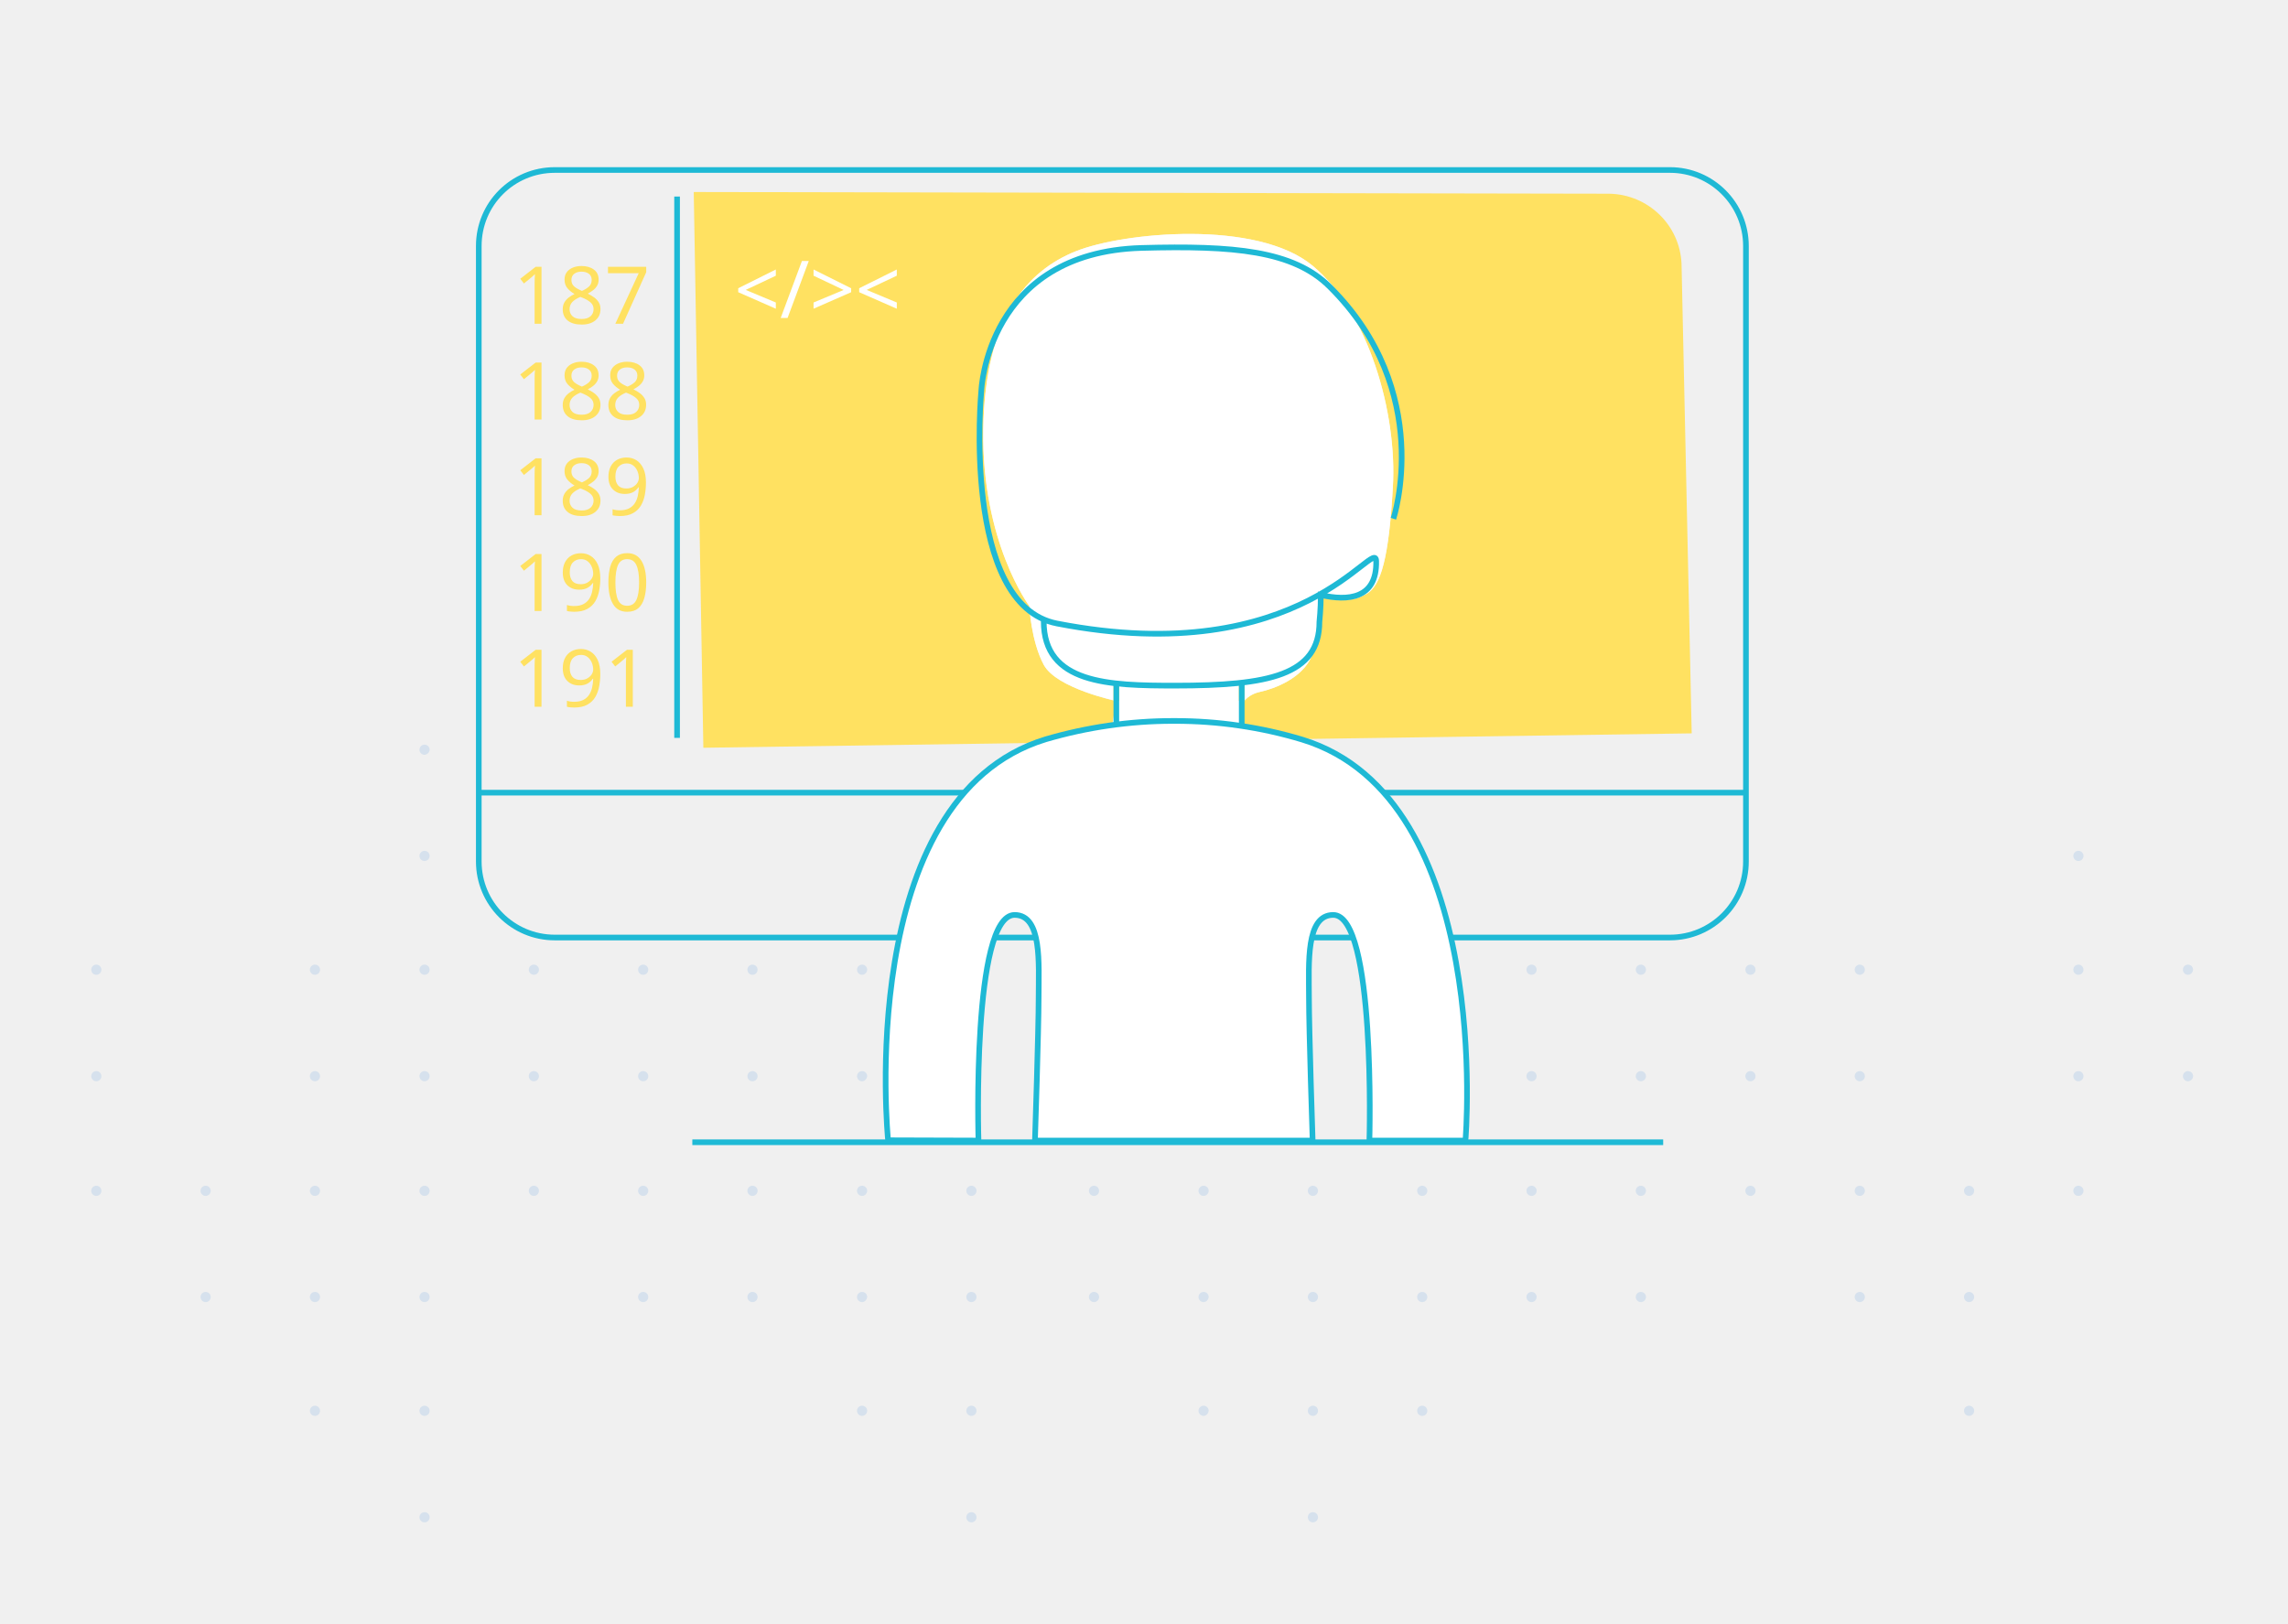
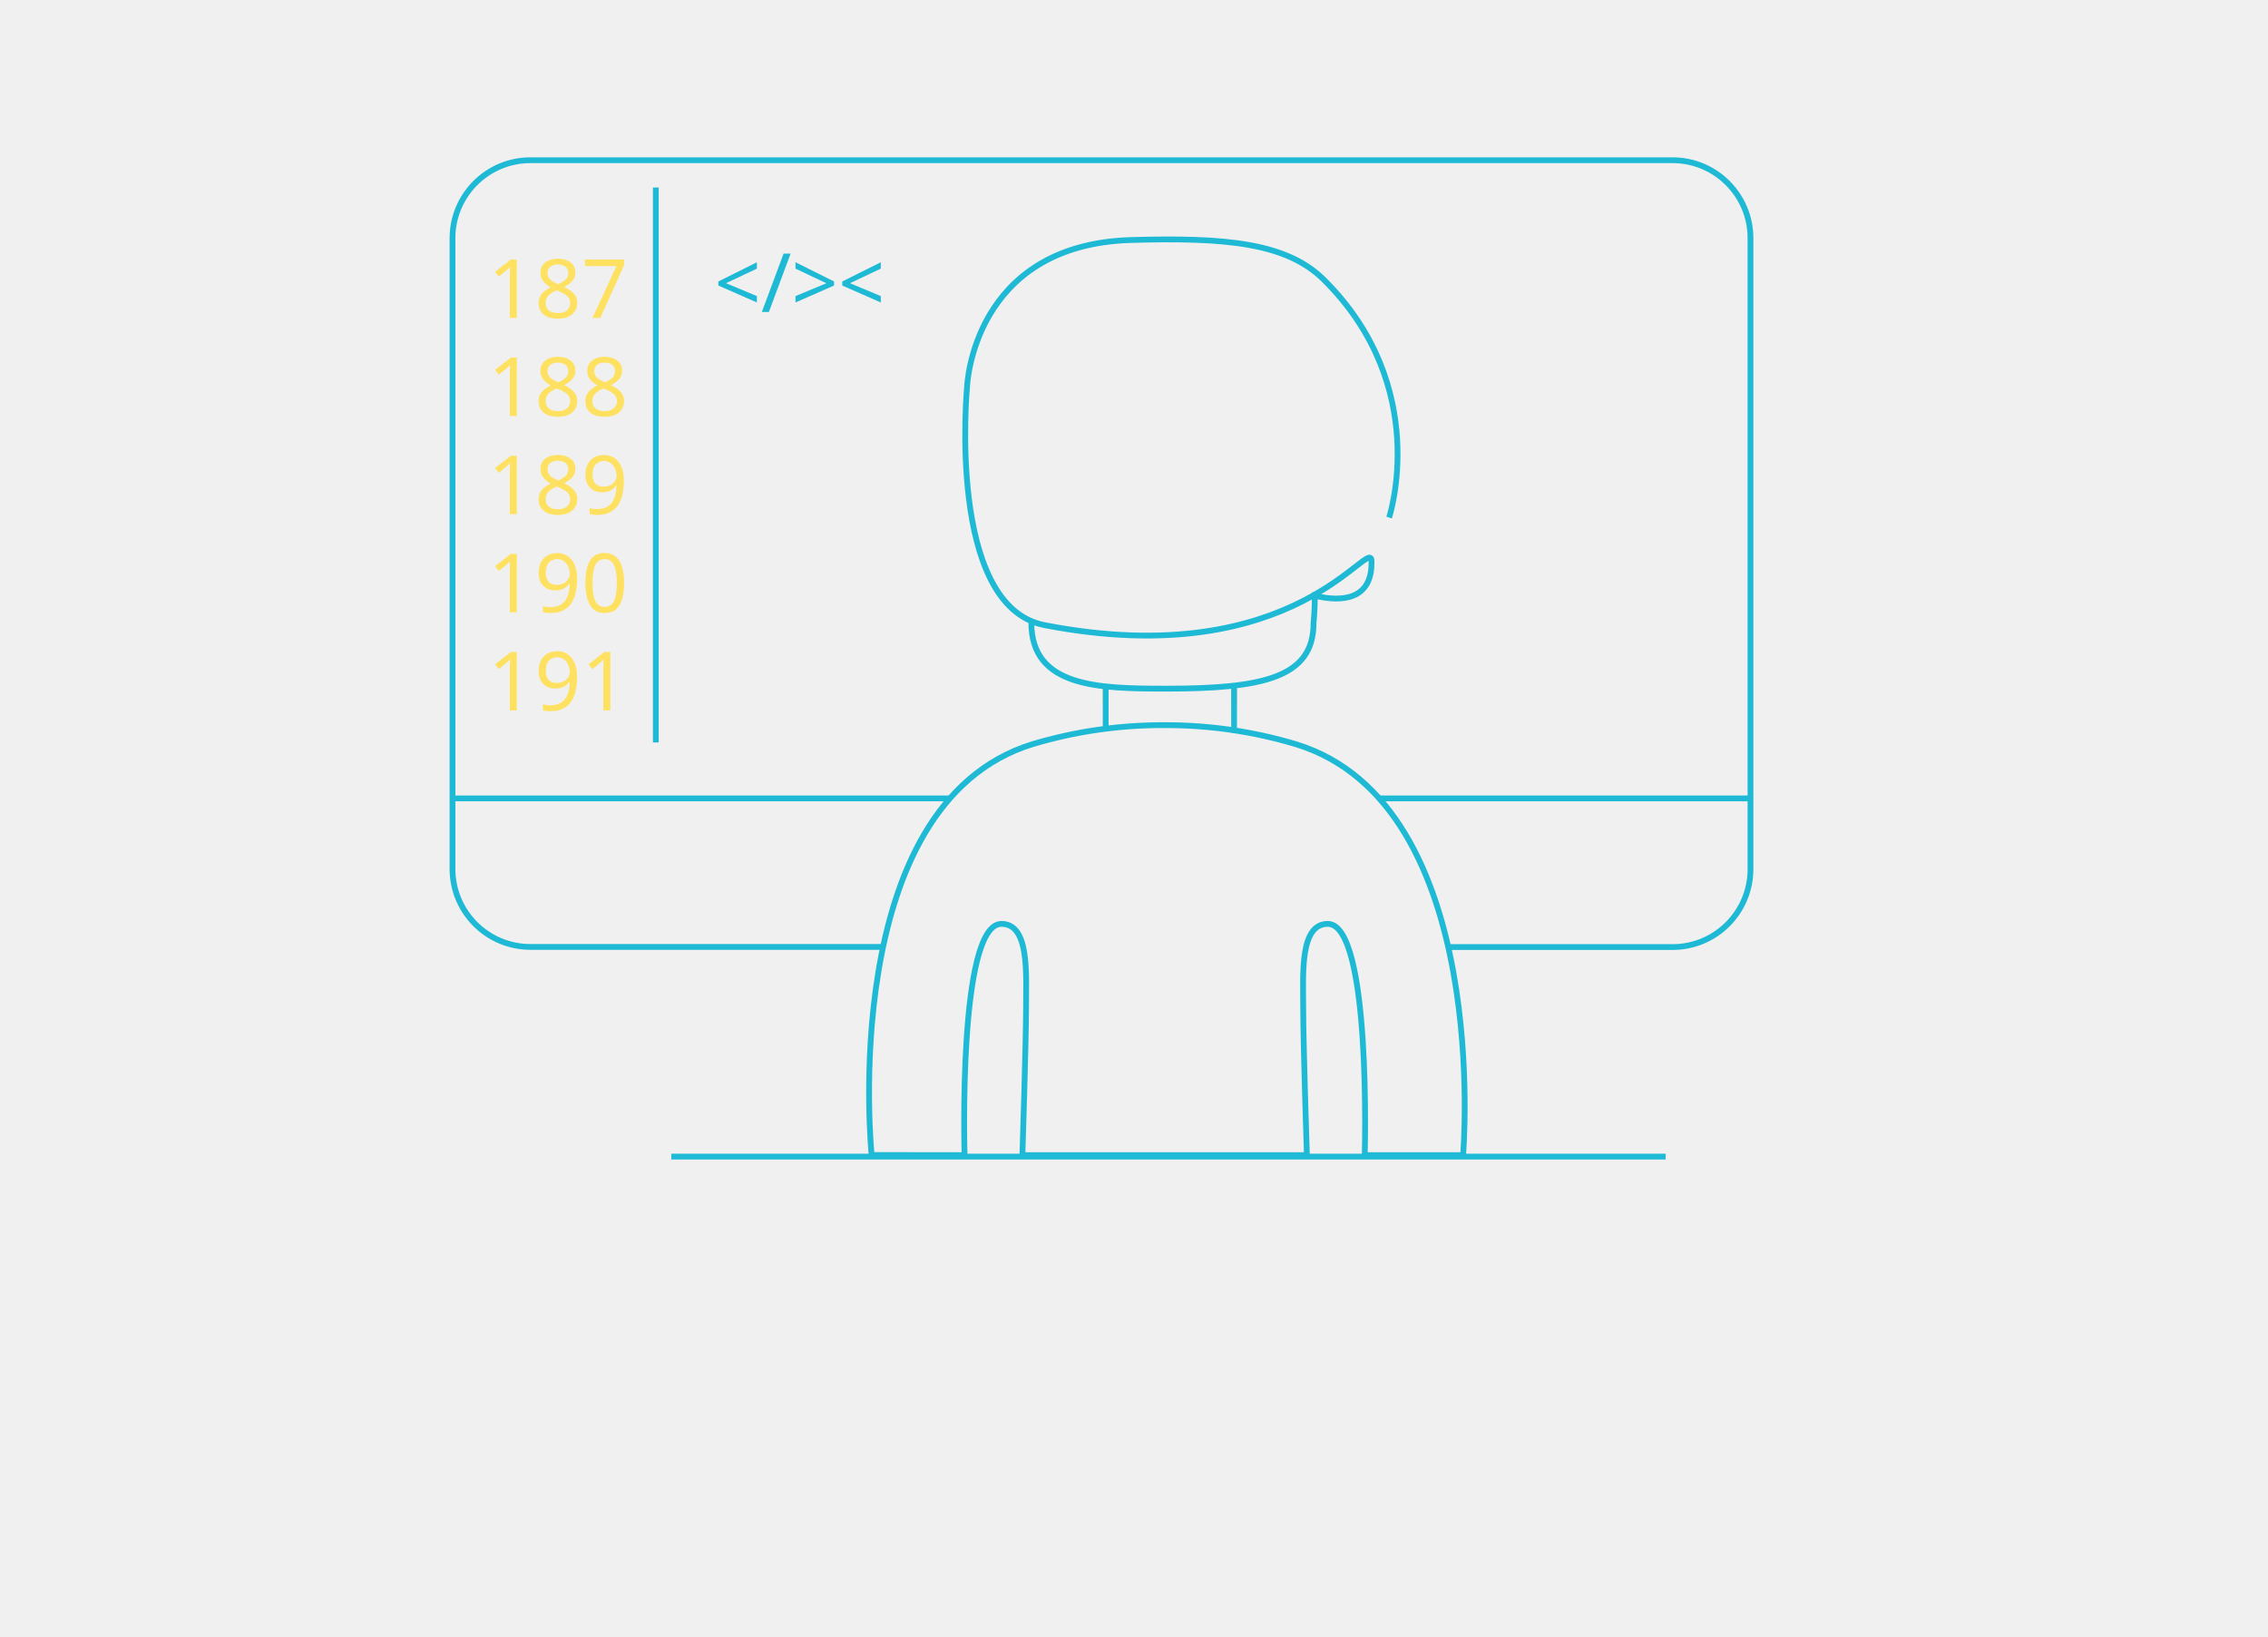
- <svg xmlns="http://www.w3.org/2000/svg" version="1.1" id="Layer_1" x="0px" y="0px" viewBox="0 0 810 575" style="enable-background:new 0 0 810 575;" xml:space="preserve">
-   <style type="text/css">
- 	.st0{fill:#D6E1ED;}
- 	.st1{fill:#FFE161;}
- 	.st2{fill:#FFFFFF;}
- 	.st3{fill:none;stroke:#1EB9D5;stroke-width:2;stroke-miterlimit:10;}
- 	.st4{fill:none;stroke:#FFE161;stroke-width:2;stroke-miterlimit:10;}
- 	.st5{font-family:'PTMono-Regular';}
- 	.st6{font-size:28.25px;}
- 	.st7{fill:#FFFFFF;stroke:#1EB9D5;stroke-width:2;stroke-miterlimit:10;}
- 	.st8{fill:none;stroke:#1FBAD6;stroke-width:2;stroke-miterlimit:10;}
- </style>
-   <path class="st0" d="M698.9,459.3c0-1-0.8-1.8-1.8-1.8s-1.8,0.8-1.8,1.8c0,1,0.8,1.8,1.8,1.8l0,0  C698.1,461.1,698.9,460.3,698.9,459.3z" />
-   <path class="st0" d="M698.9,421.7c0-1-0.8-1.8-1.8-1.8c-1,0-1.8,0.8-1.8,1.8c0,1,0.8,1.8,1.8,1.8  C698.1,423.5,698.9,422.7,698.9,421.7C698.9,421.7,698.9,421.7,698.9,421.7z" />
-   <path class="st0" d="M737.6,421.7c0-1-0.8-1.8-1.8-1.8s-1.8,0.8-1.8,1.8s0.8,1.8,1.8,1.8l0,0C736.8,423.5,737.6,422.7,737.6,421.7z" />
-   <path class="st0" d="M582.7,459.3c0-1-0.8-1.8-1.8-1.8c-1,0-1.8,0.8-1.8,1.8c0,1,0.8,1.8,1.8,1.8c0,0,0,0,0,0  C581.9,461.1,582.7,460.3,582.7,459.3z" />
-   <path class="st0" d="M660.2,459.3c0-1-0.8-1.8-1.8-1.8c-1,0-1.8,0.8-1.8,1.8c0,1,0.8,1.8,1.8,1.8c0,0,0,0,0,0  C659.4,461.1,660.2,460.3,660.2,459.3z" />
-   <path class="st0" d="M582.7,421.7c0-1-0.8-1.8-1.8-1.8s-1.8,0.8-1.8,1.8s0.8,1.8,1.8,1.8l0,0C581.9,423.5,582.7,422.7,582.7,421.7z" />
-   <path class="st0" d="M621.5,421.7c0-1-0.8-1.8-1.8-1.8c-1,0-1.8,0.8-1.8,1.8s0.8,1.8,1.8,1.8c0,0,0,0,0,0  C620.7,423.5,621.5,422.7,621.5,421.7z" />
-   <path class="st0" d="M660.2,421.7c0-1-0.8-1.8-1.8-1.8c-1,0-1.8,0.8-1.8,1.8s0.8,1.8,1.8,1.8c0,0,0,0,0,0  C659.4,423.5,660.2,422.7,660.2,421.7z" />
-   <path class="st0" d="M505.3,459.3c0-1-0.8-1.8-1.8-1.8c-1,0-1.8,0.8-1.8,1.8c0,1,0.8,1.8,1.8,1.8c0,0,0,0,0,0  C504.5,461.1,505.3,460.3,505.3,459.3z" />
-   <path class="st0" d="M544,459.3c0-1-0.8-1.8-1.8-1.8s-1.8,0.8-1.8,1.8c0,1,0.8,1.8,1.8,1.8l0,0C543.2,461.1,544,460.3,544,459.3z" />
-   <path class="st0" d="M505.3,421.7c0-1-0.8-1.8-1.8-1.8c-1,0-1.8,0.8-1.8,1.8c0,1,0.8,1.8,1.8,1.8c0,0,0,0,0,0  C504.5,423.5,505.3,422.7,505.3,421.7z" />
-   <path class="st0" d="M544,421.7c0-1-0.8-1.8-1.8-1.8c-1,0-1.8,0.8-1.8,1.8c0,1,0.8,1.8,1.8,1.8C543.2,423.5,544,422.7,544,421.7  C544,421.7,544,421.7,544,421.7z" />
-   <path class="st0" d="M389.1,459.3c0-1-0.8-1.8-1.8-1.8c-1,0-1.8,0.8-1.8,1.8c0,1,0.8,1.8,1.8,1.8c0,0,0,0,0,0  C388.3,461.1,389.1,460.3,389.1,459.3z" />
-   <path class="st0" d="M427.9,459.3c0-1-0.8-1.8-1.8-1.8c-1,0-1.8,0.8-1.8,1.8c0,1,0.8,1.8,1.8,1.8c0,0,0,0,0,0  C427,461.1,427.8,460.3,427.9,459.3z" />
-   <path class="st0" d="M466.6,459.3c0-1-0.8-1.8-1.8-1.8c-1,0-1.8,0.8-1.8,1.8c0,1,0.8,1.8,1.8,1.8c0,0,0,0,0,0  C465.8,461.1,466.6,460.3,466.6,459.3z" />
-   <path class="st0" d="M389.1,421.7c0-1-0.8-1.8-1.8-1.8c-1,0-1.8,0.8-1.8,1.8c0,1,0.8,1.8,1.8,1.8c0,0,0,0,0,0  C388.3,423.5,389.1,422.7,389.1,421.7z" />
-   <path class="st0" d="M427.9,421.7c0-1-0.8-1.8-1.8-1.8s-1.8,0.8-1.8,1.8s0.8,1.8,1.8,1.8l0,0C427,423.5,427.9,422.7,427.9,421.7z" />
-   <path class="st0" d="M466.6,421.7c0-1-0.8-1.8-1.8-1.8s-1.8,0.8-1.8,1.8s0.8,1.8,1.8,1.8l0,0C465.8,423.5,466.6,422.7,466.6,421.7z" />
-   <path class="st0" d="M268.2,459.3c0-1-0.8-1.8-1.8-1.8s-1.8,0.8-1.8,1.8c0,1,0.8,1.8,1.8,1.8c0,0,0,0,0,0  C267.4,461.1,268.2,460.3,268.2,459.3z" />
-   <path class="st0" d="M307,459.3c0-1-0.8-1.8-1.8-1.8c-1,0-1.8,0.8-1.8,1.8c0,1,0.8,1.8,1.8,1.8c0,0,0,0,0,0  C306.1,461.1,306.9,460.3,307,459.3z" />
-   <path class="st0" d="M345.7,459.3c0-1-0.8-1.8-1.8-1.8s-1.8,0.8-1.8,1.8s0.8,1.8,1.8,1.8h0C344.9,461.1,345.7,460.3,345.7,459.3z" />
-   <path class="st0" d="M268.2,421.7c0-1-0.8-1.8-1.8-1.8s-1.8,0.8-1.8,1.8s0.8,1.8,1.8,1.8l0,0C267.4,423.5,268.2,422.7,268.2,421.7z" />
-   <path class="st0" d="M307,421.7c0-1-0.8-1.8-1.8-1.8c-1,0-1.8,0.8-1.8,1.8c0,1,0.8,1.8,1.8,1.8c0,0,0,0,0,0  C306.1,423.5,307,422.7,307,421.7z" />
-   <path class="st0" d="M345.7,421.7c0-1-0.8-1.8-1.8-1.8c-1,0-1.8,0.8-1.8,1.8c0,1,0.8,1.8,1.8,1.8  C344.9,423.5,345.7,422.7,345.7,421.7C345.7,421.7,345.7,421.7,345.7,421.7z" />
-   <path class="st0" d="M152.1,459.3c0-1-0.8-1.8-1.8-1.8c-1,0-1.8,0.8-1.8,1.8c0,1,0.8,1.8,1.8,1.8c0,0,0,0,0,0  C151.3,461.1,152.1,460.3,152.1,459.3z" />
-   <path class="st0" d="M229.5,459.3c0-1-0.8-1.8-1.8-1.8s-1.8,0.8-1.8,1.8c0,1,0.8,1.8,1.8,1.8c0,0,0,0,0,0  C228.7,461.1,229.5,460.3,229.5,459.3z" />
-   <path class="st0" d="M152.1,421.7c0-1-0.8-1.8-1.8-1.8c-1,0-1.8,0.8-1.8,1.8s0.8,1.8,1.8,1.8c0,0,0,0,0,0  C151.3,423.5,152.1,422.7,152.1,421.7z" />
-   <path class="st0" d="M190.8,421.7c0-1-0.8-1.8-1.8-1.8c-1,0-1.8,0.8-1.8,1.8s0.8,1.8,1.8,1.8c0,0,0,0,0,0  C190,423.5,190.8,422.7,190.8,421.7C190.8,421.7,190.8,421.7,190.8,421.7z" />
-   <path class="st0" d="M229.5,421.7c0-1-0.8-1.8-1.8-1.8s-1.8,0.8-1.8,1.8s0.8,1.8,1.8,1.8l0,0C228.7,423.5,229.5,422.7,229.5,421.7z" />
-   <path class="st0" d="M74.6,459.3c0-1-0.8-1.8-1.8-1.8s-1.8,0.8-1.8,1.8c0,1,0.8,1.8,1.8,1.8c0,0,0,0,0,0  C73.8,461.1,74.6,460.3,74.6,459.3z" />
-   <path class="st0" d="M113.3,459.3c0-1-0.8-1.8-1.8-1.8c-1,0-1.8,0.8-1.8,1.8c0,1,0.8,1.8,1.8,1.8c0,0,0,0,0,0  C112.5,461.1,113.3,460.3,113.3,459.3z" />
-   <path class="st0" d="M74.6,421.7c0-1-0.8-1.8-1.8-1.8c-1,0-1.8,0.8-1.8,1.8c0,1,0.8,1.8,1.8,1.8C73.8,423.5,74.6,422.7,74.6,421.7  C74.6,421.7,74.6,421.7,74.6,421.7z" />
-   <path class="st0" d="M113.3,421.7c0-1-0.8-1.8-1.8-1.8s-1.8,0.8-1.8,1.8c0,1,0.8,1.8,1.8,1.8c0,0,0,0,0,0  C112.5,423.5,113.3,422.7,113.3,421.7z" />
-   <path class="st0" d="M35.9,421.7c0-1-0.8-1.8-1.8-1.8c-1,0-1.8,0.8-1.8,1.8c0,1,0.8,1.8,1.8,1.8c0,0,0,0,0,0  C35.1,423.5,35.9,422.7,35.9,421.7z" />
-   <path class="st0" d="M698.9,499.6c0-1-0.8-1.8-1.8-1.8s-1.8,0.8-1.8,1.8c0,1,0.8,1.8,1.8,1.8l0,0  C698.1,501.4,698.9,500.6,698.9,499.6C698.9,499.6,698.9,499.6,698.9,499.6z" />
-   <path class="st0" d="M505.3,499.6c0-1-0.8-1.8-1.8-1.8c-1,0-1.8,0.8-1.8,1.8c0,1,0.8,1.8,1.8,1.8c0,0,0,0,0,0  C504.5,501.4,505.3,500.6,505.3,499.6z" />
-   <path class="st0" d="M737.6,303.1c0-1-0.8-1.8-1.8-1.8s-1.8,0.8-1.8,1.8s0.8,1.8,1.8,1.8l0,0C736.8,304.9,737.6,304.1,737.6,303.1z" />
-   <path class="st0" d="M737.6,381.1c0-1-0.8-1.8-1.8-1.8s-1.8,0.8-1.8,1.8s0.8,1.8,1.8,1.8l0,0C736.8,382.9,737.6,382.1,737.6,381.1z" />
-   <path class="st0" d="M776.4,381.1c0-1-0.8-1.8-1.8-1.8c-1,0-1.8,0.8-1.8,1.8s0.8,1.8,1.8,1.8c0,0,0,0,0,0  C775.5,382.9,776.4,382.1,776.4,381.1z" />
-   <path class="st0" d="M737.6,343.4c0-1-0.8-1.8-1.8-1.8c-1,0-1.8,0.8-1.8,1.8c0,1,0.8,1.8,1.8,1.8c0,0,0,0,0,0  C736.8,345.2,737.6,344.4,737.6,343.4z" />
-   <path class="st0" d="M776.4,343.4c0-1-0.8-1.8-1.8-1.8c-1,0-1.8,0.8-1.8,1.8c0,1,0.8,1.8,1.8,1.8c0,0,0,0,0,0  C775.5,345.2,776.3,344.4,776.4,343.4z" />
-   <path class="st0" d="M582.7,381.1c0-1-0.8-1.8-1.8-1.8s-1.8,0.8-1.8,1.8s0.8,1.8,1.8,1.8l0,0C581.9,382.9,582.7,382.1,582.7,381.1z" />
-   <path class="st0" d="M621.5,381.1c0-1-0.8-1.8-1.8-1.8c-1,0-1.8,0.8-1.8,1.8s0.8,1.8,1.8,1.8c0,0,0,0,0,0  C620.7,382.9,621.5,382.1,621.5,381.1z" />
-   <path class="st0" d="M660.2,381.1c0-1-0.8-1.8-1.8-1.8c-1,0-1.8,0.8-1.8,1.8s0.8,1.8,1.8,1.8c0,0,0,0,0,0  C659.4,382.9,660.2,382.1,660.2,381.1z" />
-   <path class="st0" d="M582.7,343.4c0-1-0.8-1.8-1.8-1.8c-1,0-1.8,0.8-1.8,1.8c0,1,0.8,1.8,1.8,1.8c0,0,0,0,0,0  C581.9,345.2,582.7,344.4,582.7,343.4z" />
-   <path class="st0" d="M621.5,343.4c0-1-0.8-1.8-1.8-1.8c-1,0-1.8,0.8-1.8,1.8c0,1,0.8,1.8,1.8,1.8c0,0,0,0,0,0  C620.7,345.2,621.5,344.4,621.5,343.4z" />
-   <path class="st0" d="M660.2,343.4c0-1-0.8-1.8-1.8-1.8c-1,0-1.8,0.8-1.8,1.8c0,1,0.8,1.8,1.8,1.8c0,0,0,0,0,0  C659.4,345.2,660.2,344.4,660.2,343.4z" />
-   <path class="st0" d="M544,381.1c0-1-0.8-1.8-1.8-1.8c-1,0-1.8,0.8-1.8,1.8c0,1,0.8,1.8,1.8,1.8C543.2,382.9,544,382.1,544,381.1  C544,381.1,544,381.1,544,381.1z" />
-   <path class="st0" d="M544,343.4c0-1-0.8-1.8-1.8-1.8s-1.8,0.8-1.8,1.8c0,1,0.8,1.8,1.8,1.8l0,0C543.2,345.2,544,344.4,544,343.4z" />
-   <path class="st0" d="M466.6,537.3c0-1-0.8-1.8-1.8-1.8s-1.8,0.8-1.8,1.8s0.8,1.8,1.8,1.8l0,0C465.8,539.1,466.6,538.3,466.6,537.3z" />
-   <path class="st0" d="M427.9,499.6c0-1-0.8-1.8-1.8-1.8c-1,0-1.8,0.8-1.8,1.8c0,1,0.8,1.8,1.8,1.8c0,0,0,0,0,0  C427,501.4,427.8,500.6,427.9,499.6C427.9,499.6,427.9,499.6,427.9,499.6z" />
-   <path class="st0" d="M466.6,499.6c0-1-0.8-1.8-1.8-1.8c-1,0-1.8,0.8-1.8,1.8c0,1,0.8,1.8,1.8,1.8c0,0,0,0,0,0  C465.8,501.4,466.6,500.6,466.6,499.6C466.6,499.6,466.6,499.6,466.6,499.6z" />
-   <path class="st0" d="M345.7,537.3c0-1-0.8-1.8-1.8-1.8c-1,0-1.8,0.8-1.8,1.8c0,1,0.8,1.8,1.8,1.8  C344.9,539.1,345.7,538.3,345.7,537.3C345.7,537.3,345.7,537.3,345.7,537.3z" />
-   <path class="st0" d="M307,499.6c0-1-0.8-1.8-1.8-1.8c-1,0-1.8,0.8-1.8,1.8c0,1,0.8,1.8,1.8,1.8c0,0,0,0,0,0  C306.1,501.4,307,500.6,307,499.6z" />
-   <path class="st0" d="M345.7,499.6c0-1-0.8-1.8-1.8-1.8s-1.8,0.8-1.8,1.8s0.8,1.8,1.8,1.8h0C344.9,501.4,345.7,500.6,345.7,499.6  C345.7,499.6,345.7,499.6,345.7,499.6z" />
-   <path class="st0" d="M152.1,537.3c0-1-0.8-1.8-1.8-1.8c-1,0-1.8,0.8-1.8,1.8s0.8,1.8,1.8,1.8c0,0,0,0,0,0  C151.3,539.1,152.1,538.3,152.1,537.3z" />
-   <path class="st0" d="M152.1,499.6c0-1-0.8-1.8-1.8-1.8c-1,0-1.8,0.8-1.8,1.8c0,1,0.8,1.8,1.8,1.8c0,0,0,0,0,0  C151.3,501.4,152.1,500.6,152.1,499.6z" />
-   <path class="st0" d="M113.3,499.6c0-1-0.8-1.8-1.8-1.8c-1,0-1.8,0.8-1.8,1.8c0,1,0.8,1.8,1.8,1.8c0,0,0,0,0,0  C112.5,501.4,113.3,500.6,113.3,499.6C113.3,499.6,113.3,499.6,113.3,499.6z" />
-   <path class="st0" d="M152.1,303.1c0-1-0.8-1.8-1.8-1.8c-1,0-1.8,0.8-1.8,1.8c0,1,0.8,1.8,1.8,1.8c0,0,0,0,0,0  C151.3,304.9,152.1,304.1,152.1,303.1z" />
-   <path class="st0" d="M152.1,265.5c0-1-0.8-1.8-1.8-1.8c-1,0-1.8,0.8-1.8,1.8c0,1,0.8,1.8,1.8,1.8c0,0,0,0,0,0  C151.3,267.2,152.1,266.4,152.1,265.5z" />
-   <path class="st0" d="M268.2,381.1c0-1-0.8-1.8-1.8-1.8s-1.8,0.8-1.8,1.8c0,1,0.8,1.8,1.8,1.8c0,0,0,0,0,0  C267.4,382.9,268.2,382.1,268.2,381.1z" />
-   <path class="st0" d="M307,381.1c0-1-0.8-1.8-1.8-1.8c-1,0-1.8,0.8-1.8,1.8c0,1,0.8,1.8,1.8,1.8c0,0,0,0,0,0  C306.1,382.9,306.9,382.1,307,381.1z" />
-   <path class="st0" d="M268.2,343.4c0-1-0.8-1.8-1.8-1.8s-1.8,0.8-1.8,1.8s0.8,1.8,1.8,1.8l0,0C267.4,345.2,268.2,344.4,268.2,343.4z" />
-   <path class="st0" d="M307,343.4c0-1-0.8-1.8-1.8-1.8c-1,0-1.8,0.8-1.8,1.8c0,1,0.8,1.8,1.8,1.8c0,0,0,0,0,0  C306.1,345.2,307,344.4,307,343.4z" />
-   <path class="st0" d="M152.1,381.1c0-1-0.8-1.8-1.8-1.8c-1,0-1.8,0.8-1.8,1.8c0,1,0.8,1.8,1.8,1.8c0,0,0,0,0,0  C151.3,382.9,152.1,382.1,152.1,381.1z" />
-   <path class="st0" d="M190.8,381.1c0-1-0.8-1.8-1.8-1.8c-1,0-1.8,0.8-1.8,1.8c0,1,0.8,1.8,1.8,1.8c0,0,0,0,0,0  C190,382.9,190.8,382.1,190.8,381.1z" />
-   <path class="st0" d="M229.5,381.1c0-1-0.8-1.8-1.8-1.8s-1.8,0.8-1.8,1.8c0,1,0.8,1.8,1.8,1.8c0,0,0,0,0,0  C228.7,382.9,229.5,382.1,229.5,381.1z" />
-   <path class="st0" d="M152.1,343.4c0-1-0.8-1.8-1.8-1.8c-1,0-1.8,0.8-1.8,1.8s0.8,1.8,1.8,1.8c0,0,0,0,0,0  C151.3,345.2,152.1,344.4,152.1,343.4z" />
-   <path class="st0" d="M190.8,343.4c0-1-0.8-1.8-1.8-1.8c-1,0-1.8,0.8-1.8,1.8s0.8,1.8,1.8,1.8c0,0,0,0,0,0  C190,345.2,190.8,344.4,190.8,343.4C190.8,343.4,190.8,343.4,190.8,343.4z" />
-   <path class="st0" d="M229.5,343.4c0-1-0.8-1.8-1.8-1.8s-1.8,0.8-1.8,1.8s0.8,1.8,1.8,1.8l0,0C228.7,345.2,229.5,344.4,229.5,343.4z" />
-   <path class="st0" d="M113.3,381.1c0-1-0.8-1.8-1.8-1.8c-1,0-1.8,0.8-1.8,1.8c0,1,0.8,1.8,1.8,1.8c0,0,0,0,0,0  C112.5,382.9,113.3,382.1,113.3,381.1z" />
-   <path class="st0" d="M113.3,343.4c0-1-0.8-1.8-1.8-1.8s-1.8,0.8-1.8,1.8c0,1,0.8,1.8,1.8,1.8c0,0,0,0,0,0  C112.5,345.2,113.3,344.4,113.3,343.4z" />
-   <path class="st0" d="M35.9,381.1c0-1-0.8-1.8-1.8-1.8c-1,0-1.8,0.8-1.8,1.8c0,1,0.8,1.8,1.8,1.8c0,0,0,0,0,0  C35.1,382.9,35.9,382.1,35.9,381.1z" />
-   <path class="st0" d="M35.9,343.4c0-1-0.8-1.8-1.8-1.8c-1,0-1.8,0.8-1.8,1.8c0,1,0.8,1.8,1.8,1.8C35.1,345.2,35.9,344.4,35.9,343.4  C35.9,343.4,35.9,343.4,35.9,343.4z" />
-   <path class="st1" d="M369.5,235.4c-4.5-8.4-5.1-20.8-5.1-20.8s-16.9-22.5-16.3-62.5s15.8-56.3,32.7-63.1s64.2-11.3,83.9,5.1  s30,51.9,28.4,78.5c-1.4,24.8-4.2,34.9-9.3,37.7s-7.6,2.5-17.2,0.3c0.9,6.5,1.1,13.8-2.2,21.7s-13.2,11.6-18.3,12.7  s-6.6,4.7-6.6,4.7v8.3l-33.8,4.5l193.2-2.8l-3.6-166.3c-0.6-13.7-11.8-24.5-25.5-24.8l-324.2-0.6l3.4,196.8l143.8-2.1l2.3-14.4  C395.2,248.2,374.1,243.9,369.5,235.4z" />
-   <polygon class="st1" points="405.8,262.4 392.9,262.6 392.6,264.2 " />
-   <path class="st2" d="M392.9,262.6l2.3-14.4c0,0-21.2-4.4-25.7-12.8s-5.1-20.8-5.1-20.8s-16.9-22.5-16.3-62.5s15.8-56.3,32.7-63.1  s64.2-11.3,83.9,5.1s30,51.9,28.4,78.5c-1.4,24.8-4.2,34.9-9.3,37.7s-7.6,2.5-17.2,0.3c0.9,6.5,1.1,13.8-2.2,21.7  s-13.2,11.6-18.3,12.7s-6.6,4.7-6.6,4.7v8.3l-33.8,4.5L392.9,262.6z" />
-   <path class="st3" d="M196.4,60.2h394.8c14.9,0,26.9,12.1,26.9,26.9v218c0,14.9-12.1,26.9-26.9,26.9H196.4  c-14.9,0-26.9-12.1-26.9-26.9v-218C169.5,72.2,181.5,60.2,196.4,60.2z" />
-   <line class="st3" x1="170.1" y1="280.7" x2="617.5" y2="280.7" />
-   <line class="st4" x1="395.2" y1="241.7" x2="395.2" y2="248.2" />
-   <line class="st4" x1="439.6" y1="241.7" x2="439.6" y2="248.2" />
-   <line class="st3" x1="395.2" y1="241.7" x2="395.2" y2="258" />
-   <line class="st3" x1="439.6" y1="241.7" x2="439.6" y2="258" />
-   <path class="st3" d="M369.5,220c0,22.2,23.1,22.8,46.5,22.8c33.2,0,51.1-3.7,51.1-22.6c0,0,0.5-4.7,0.5-9.5  c9.4,2.2,19.9,1.5,19.6-12c-0.2-9.2-26,39-113,22.1c-34-6.6-26.8-82.4-26.8-82.4s1.8-49,56.7-50.6c32.6-0.9,53.7,0.9,66.6,13.7  c37.5,37.2,22.6,82.2,22.6,82.2" />
-   <text transform="matrix(1 0 0 1 181.67 114.655)" class="st1 st5 st6">187 </text>
-   <text transform="matrix(1 0 0 1 181.67 148.555)" class="st1 st5 st6">188</text>
-   <text transform="matrix(1 0 0 1 181.67 182.465)" class="st1 st5 st6">189</text>
-   <text transform="matrix(1 0 0 1 181.67 216.365)" class="st1 st5 st6">190</text>
-   <text transform="matrix(1 0 0 1 181.67 250.275)" class="st1 st5 st6">191</text>
-   <line class="st3" x1="239.7" y1="69.6" x2="239.7" y2="261.3" />
-   <path class="st7" d="M346.4,403.9c0,0-2.4-79.9,12.8-79.9c9.8,0,8.5,17.3,8.5,29.1s-1.3,50.8-1.3,50.8h98.3c0,0-1.3-38.9-1.3-50.8  S462.2,324,472,324c15.1,0,12.8,79.9,12.8,79.9h34c0,0,10.3-121.2-57.8-142c-14.6-4.4-29.8-6.6-45-6.6h-0.7  c-15.3,0-30.4,2.2-45.1,6.5c-68.1,20.8-55.8,142-55.8,142L346.4,403.9z" />
-   <text transform="matrix(1 0 0 1 259.94 112.605)" class="st2 st5 st6">&lt;/&gt;&lt;</text>
-   <line class="st8" x1="245.1" y1="404.5" x2="588.8" y2="404.5" />
+ <svg xmlns="http://www.w3.org/2000/svg" viewBox="0 0 783.86 565.37">
+   <defs>
+     <style>.a,.b,.f{fill:none;}.a,.c{stroke:#1eb9d5;}.a,.b,.c,.f{stroke-miterlimit:10;stroke-width:2px;}.b{stroke:#ffe161;}.c{fill:#fff;}.d,.e{font-size:28.25px;font-family:PTMono-Regular, PT Mono;}.d{fill:#ffe161;}.e{fill:#1eb9d5;}.f{stroke:#1fbad6;}</style>
+   </defs>
+   <path class="a" d="M305,327.19H183.33a26.94,26.94,0,0,1-26.94-26.94V82.3a26.94,26.94,0,0,1,26.94-26.94H578.08A26.94,26.94,0,0,1,605,82.3v218a26.94,26.94,0,0,1-26.94,26.94H500.42" />
+   <line class="a" x1="476.18" y1="275.87" x2="604.39" y2="275.87" />
+   <line class="a" x1="157.02" y1="275.87" x2="328.19" y2="275.87" />
+   <line class="b" x1="382.14" y1="236.88" x2="382.14" y2="243.43" />
+   <line class="b" x1="426.52" y1="236.88" x2="426.52" y2="243.43" />
+   <line class="a" x1="382.14" y1="236.88" x2="382.14" y2="252.15" />
+   <line class="c" x1="426.52" y1="236.88" x2="426.52" y2="253.15" />
+   <path class="a" d="M356.45,215.14c0,22.25,23.06,22.81,46.46,22.81,33.2,0,51.07-3.66,51.07-22.56,0,0,.46-4.67.46-9.54,9.37,2.25,19.92,1.47,19.58-12C473.78,184.66,448,232.88,361,216c-34-6.61-26.76-82.45-26.76-82.45s1.83-49,56.68-50.62c32.58-.94,53.73.93,66.61,13.7,37.49,37.16,22.57,82.2,22.57,82.2" />
+   <text class="d" transform="translate(168.6 109.84)">187 <tspan x="0" y="33.9">188</tspan>
+     <tspan x="0" y="67.81">189</tspan>
+     <tspan x="0" y="101.71">190</tspan>
+     <tspan x="0" y="135.62">191</tspan>
+   </text>
+   <line class="a" x1="226.66" y1="64.79" x2="226.66" y2="256.53" />
+   <path class="a" d="M333.37,399.13s-2.38-79.9,12.76-79.9c9.76,0,8.49,17.31,8.49,29.14s-1.26,50.76-1.26,50.76h98.32s-1.27-38.94-1.27-50.76-1.26-29.14,8.5-29.14c15.14,0,12.76,79.9,12.76,79.9h34s10.3-121.2-57.83-142a156.69,156.69,0,0,0-45.05-6.57h-.73A156.59,156.59,0,0,0,357,257.09c-68.14,20.84-55.75,142-55.75,142Z" />
+   <text class="e" transform="translate(246.87 107.79)">&lt;/&gt;&lt;</text>
+   <line class="f" x1="232.01" y1="399.64" x2="575.69" y2="399.64" />
</svg>
